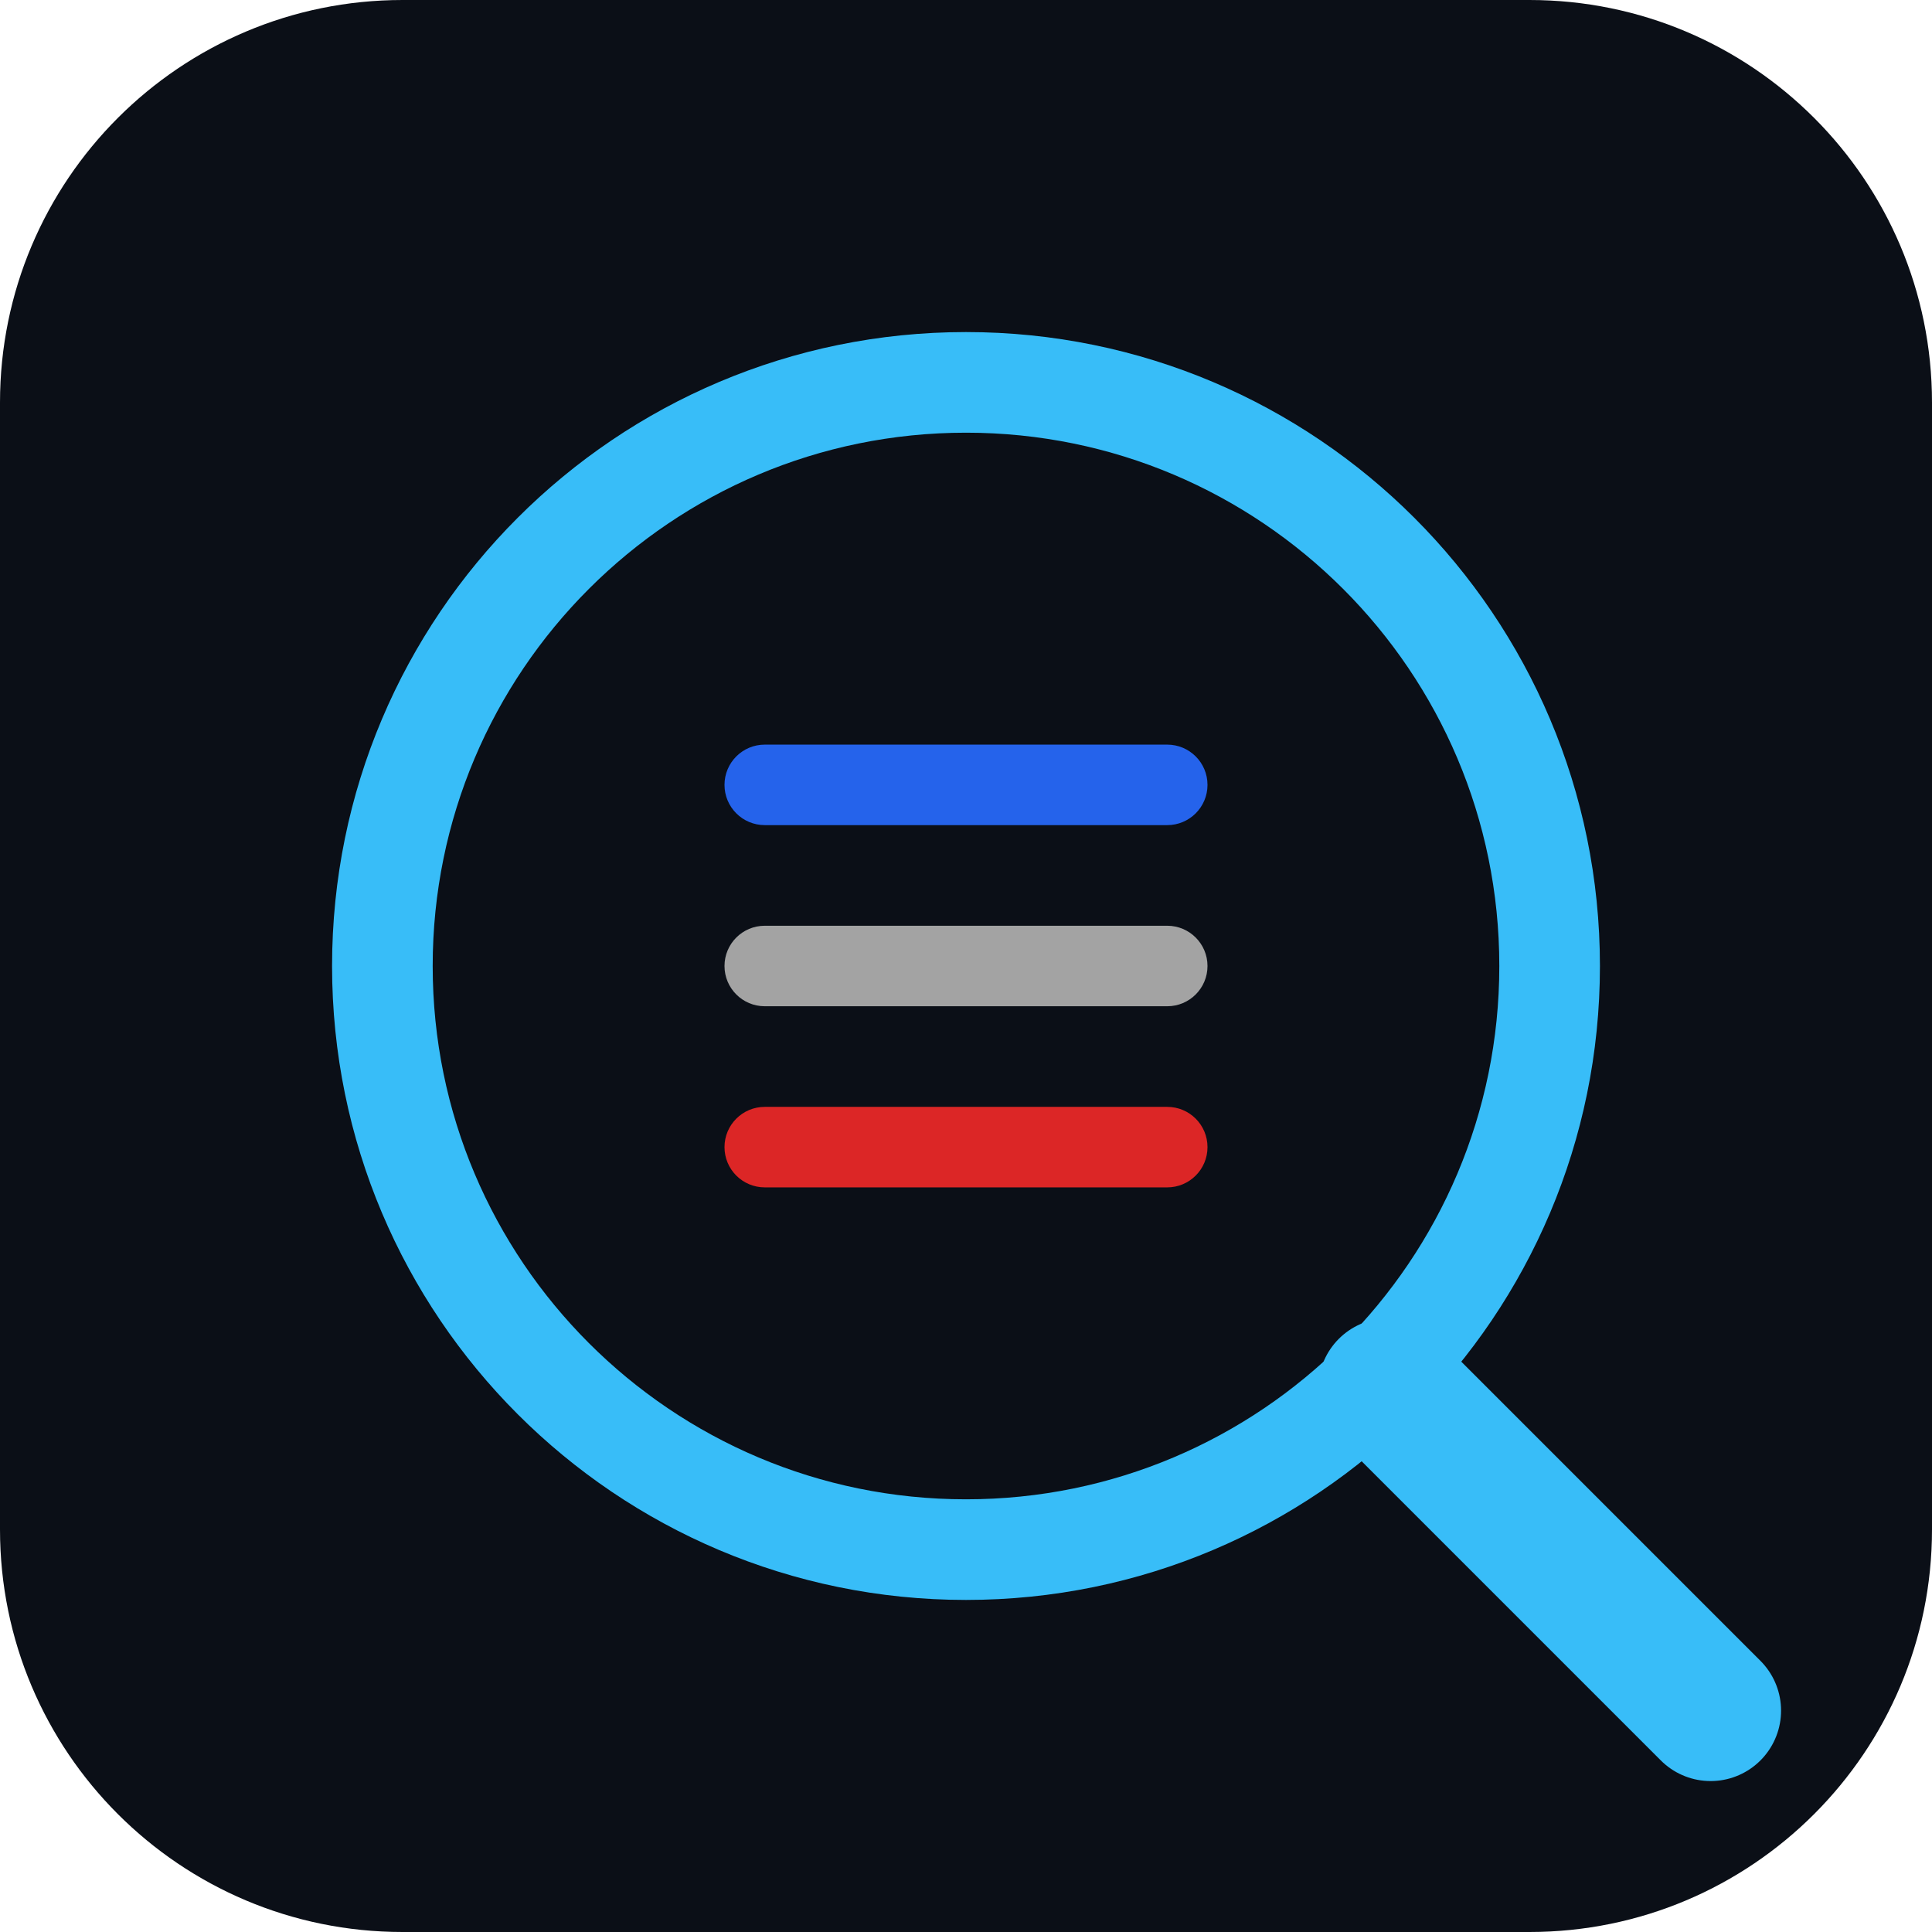
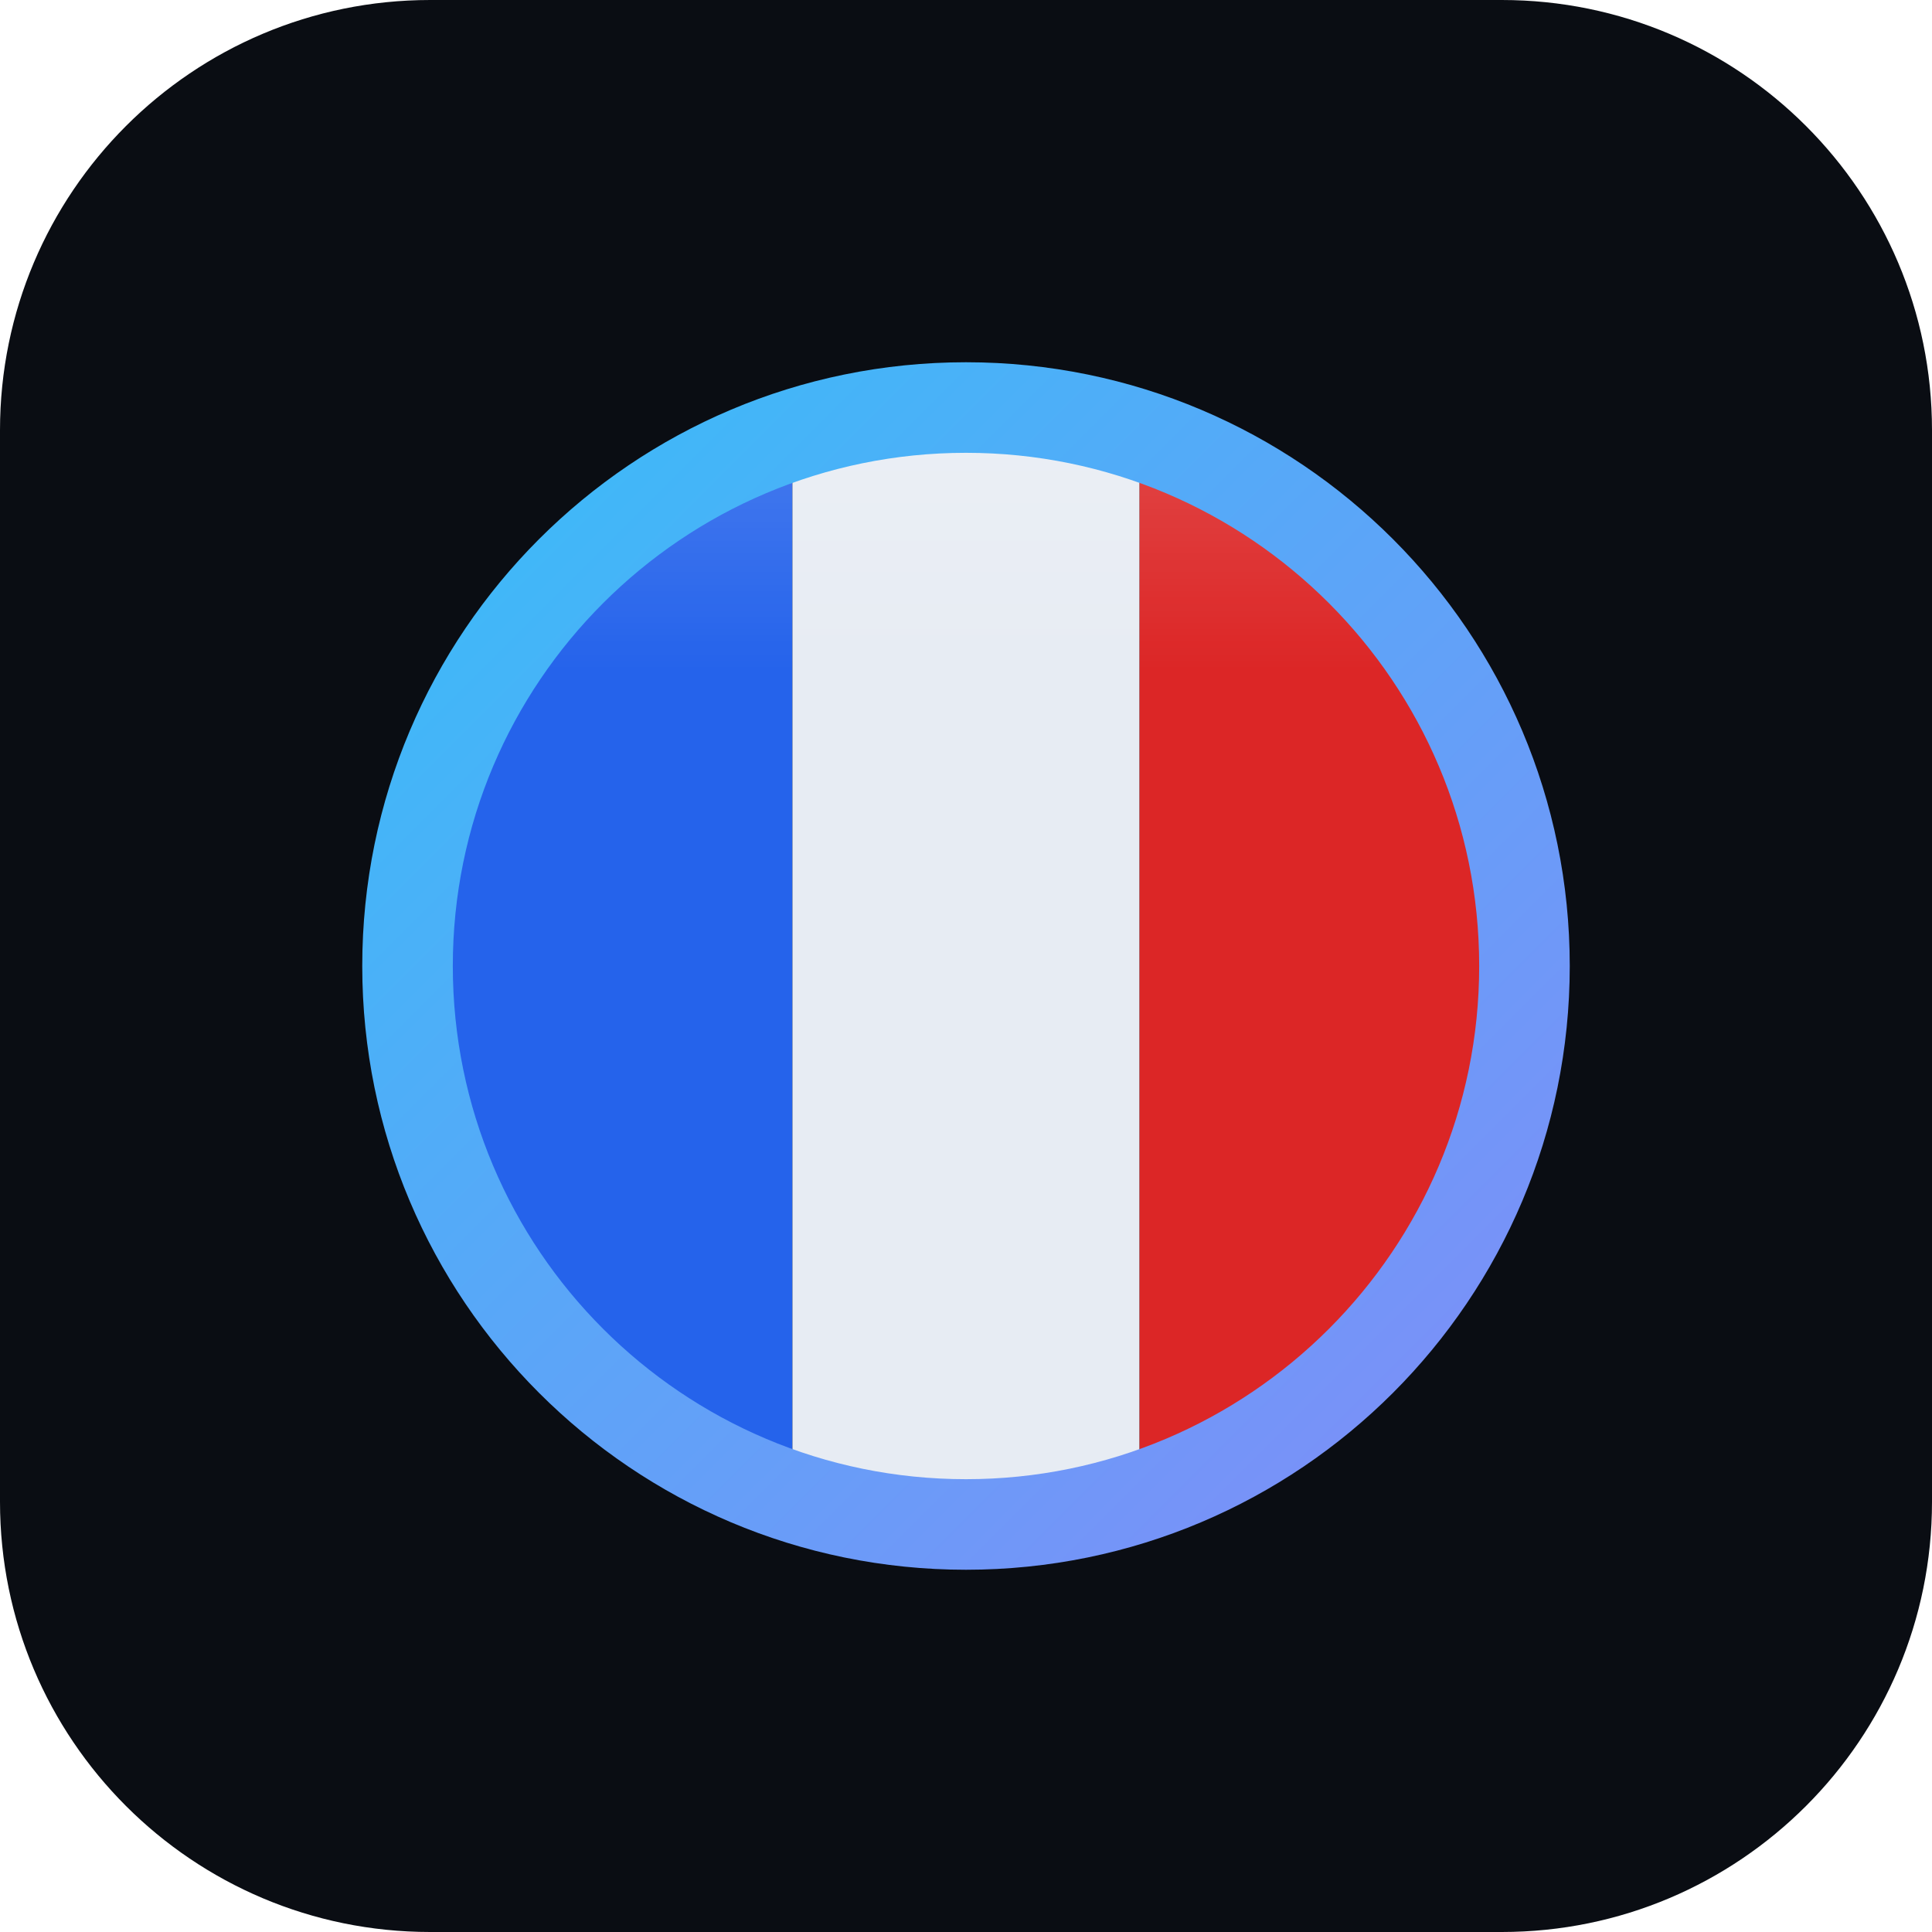
- <svg xmlns="http://www.w3.org/2000/svg" viewBox="0 0 192 192" width="192" height="192">
-   <rect width="192" height="192" rx="40" fill="#0b0f17" />
-   <circle cx="96" cy="96" r="58" fill="none" stroke="#38bdf8" stroke-width="10" />
-   <line x1="138" y1="138" x2="170" y2="170" stroke="#38bdf8" stroke-width="14" stroke-linecap="round" />
-   <rect x="72" y="74" width="48" height="8" rx="4" fill="#2563eb" />
-   <rect x="72" y="92" width="48" height="8" rx="4" fill="#a3a3a3" />
-   <rect x="72" y="110" width="48" height="8" rx="4" fill="#dc2626" />
+ <svg xmlns="http://www.w3.org/2000/svg" viewBox="0 0 512 512" width="512" height="512" role="img" aria-label="NewsScope">
+   <defs>
+     <clipPath id="ns-lens">
+       <circle cx="256" cy="256" r="148" />
+     </clipPath>
+     <linearGradient id="ns-ring" x1="0" y1="0" x2="1" y2="1">
+       <stop offset="0%" stop-color="#38bdf8" />
+       <stop offset="100%" stop-color="#818cf8" />
+     </linearGradient>
+     <linearGradient id="ns-gloss" x1="0" y1="0" x2="0" y2="1">
+       <stop offset="0%" stop-color="#ffffff" stop-opacity=".28" />
+       <stop offset="65%" stop-color="#ffffff" stop-opacity="0" />
+     </linearGradient>
+   </defs>
+   <rect width="512" height="512" rx="114" fill="#0a0d13" />
+   <g clip-path="url(#ns-lens)">
+     <rect x="80" y="80" width="130" height="352" fill="#2563eb" />
+     <rect x="210" y="80" width="92" height="352" fill="#e7ecf3" />
+     <rect x="302" y="80" width="140" height="352" fill="#dc2626" />
+     <ellipse cx="256" cy="150" rx="152" ry="92" fill="url(#ns-gloss)" />
+   </g>
+   <circle cx="256" cy="256" r="148" fill="none" stroke="url(#ns-ring)" stroke-width="24" />
</svg>
